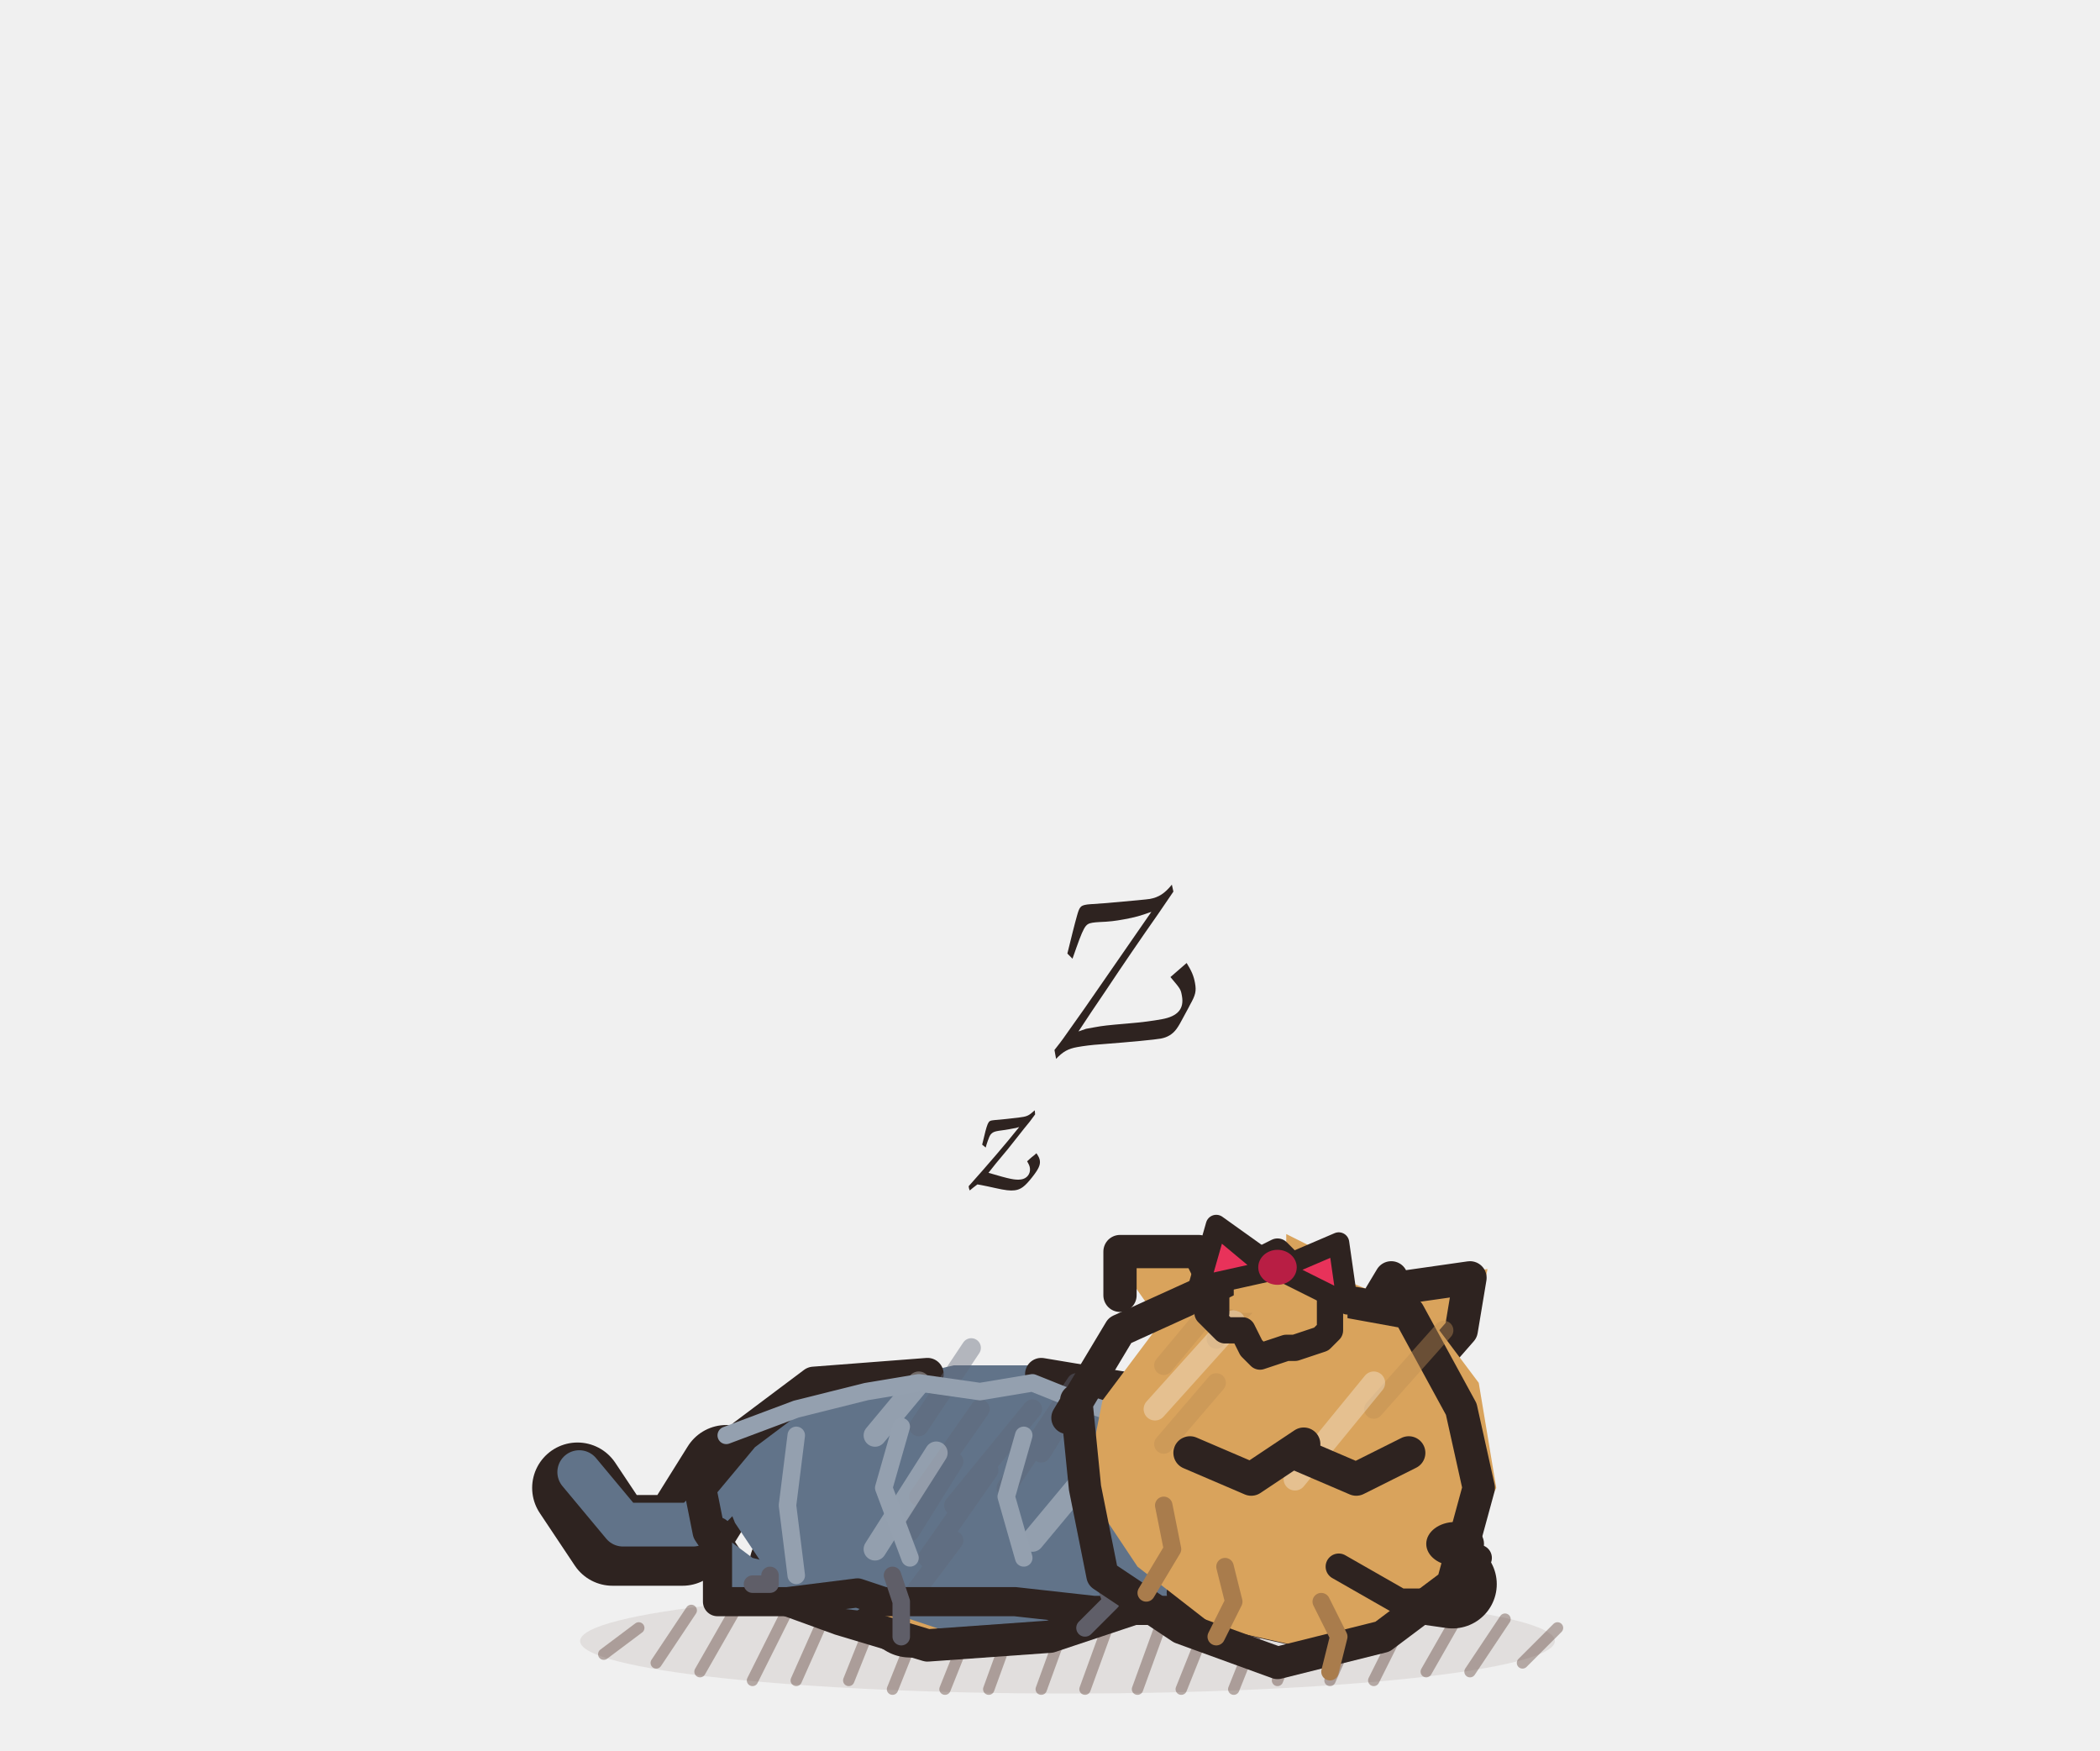
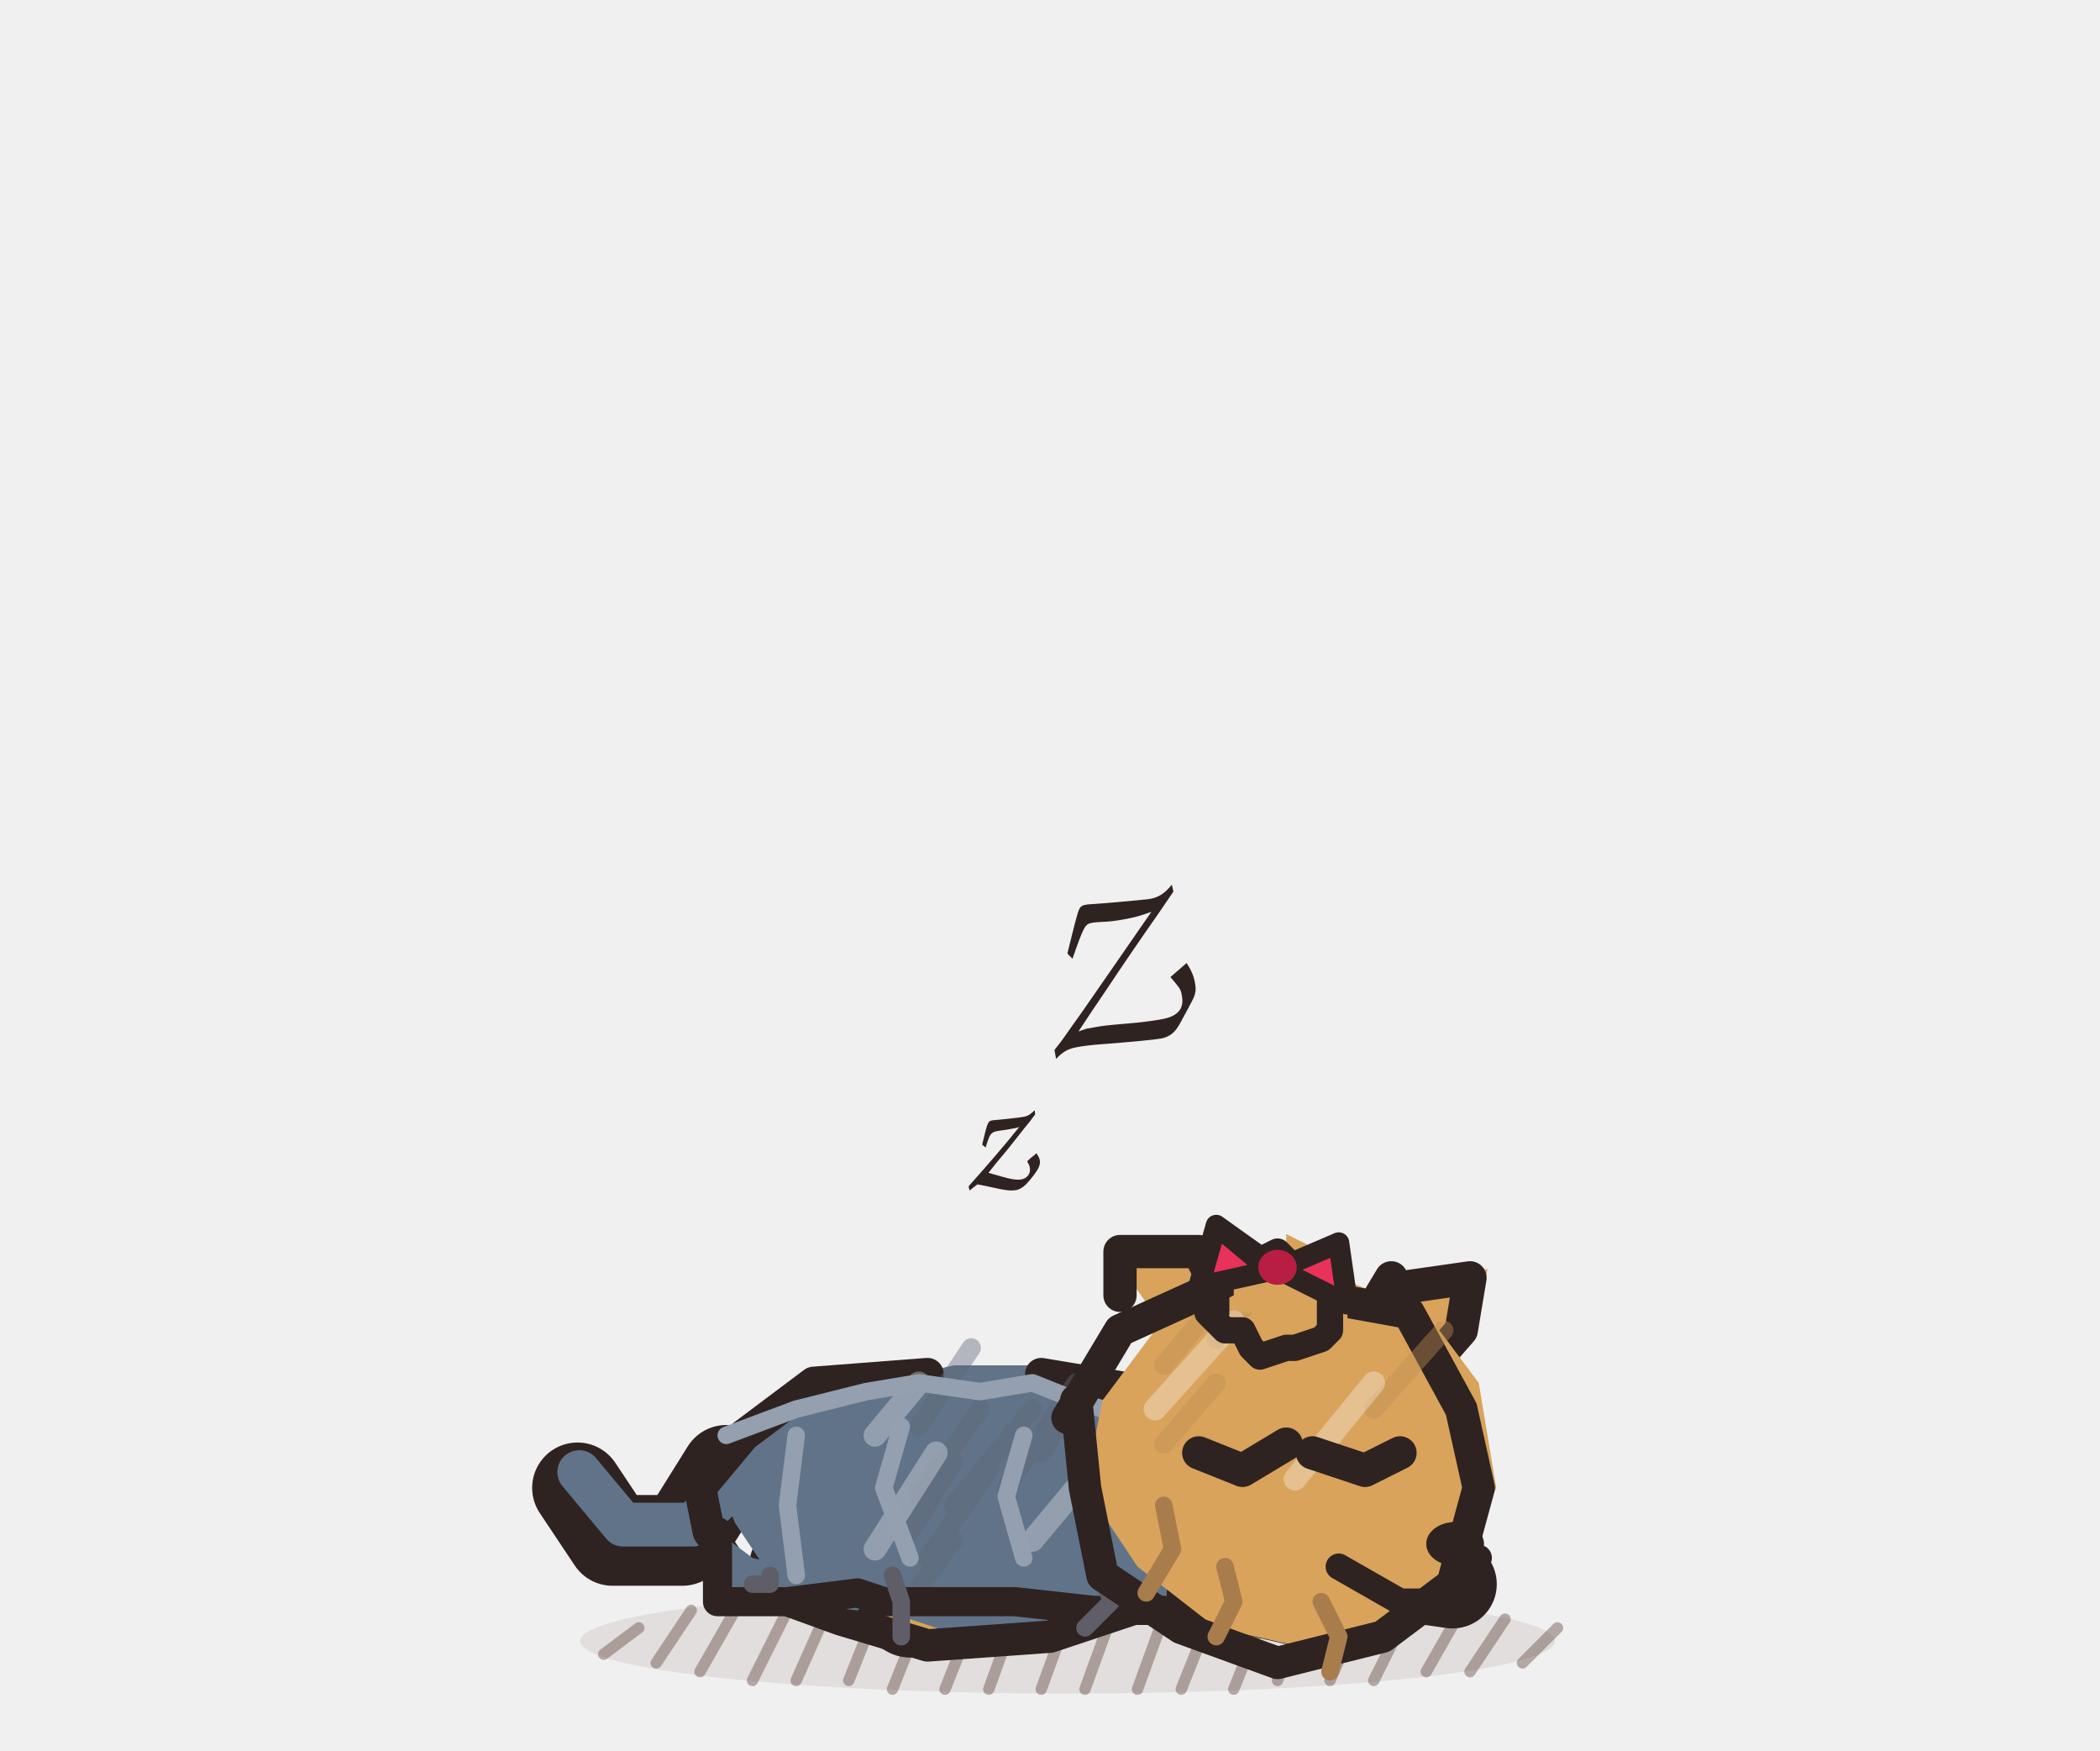
<svg xmlns="http://www.w3.org/2000/svg" width="240" height="200" class="pa-dog pa-pose-sleep" viewBox="0 0 240 200" role="img" aria-label="Toffee the Yorkshire Terrier, sleep">
  <g>
    <ellipse cx="122" cy="187.5" rx="55.7" ry="6" fill="#5B3D32" opacity="0.1" />
    <path d="M69 189l4 -3M75 190l4 -6M80 191l4 -7M86 192l4 -8M91 192l4 -9M97 192l4 -10M102 193l4 -10M108 193l4 -10M113 193l4 -11M119 193l4 -11M124 193l4 -11M130 193l4 -11M135 193l4 -10M141 193l4 -10M146 192l4 -10M152 192l4 -9M157 192l4 -8M163 191l4 -7M168 191l4 -6M174 190l4 -4" stroke="#5B3D32" stroke-width="1.3" stroke-linecap="round" opacity="0.4" fill="none" />
    <g class="pa-d-f0">
      <path d="M83 168L78 176L70 176L66 170" fill="none" stroke="#2E2320" stroke-width="10.365" stroke-linecap="round" stroke-linejoin="round" />
      <path d="M84 169L78 175L70 175L65 169" fill="none" stroke="#617389" stroke-width="5" stroke-linecap="round" stroke-linejoin="round" transform="translate(1.2 -0.8)" />
      <g class="pa-d-leg pa-d-leg-FH">
        <path d="M100 176L107 180L115 182" fill="none" stroke="#2E2320" stroke-width="10.117" stroke-linecap="round" stroke-linejoin="round" />
        <path d="M101 176L108 178L114 182" fill="none" stroke="#b68650" stroke-width="4.752" stroke-linecap="round" stroke-linejoin="round" transform="translate(1.2 -0.8)" />
      </g>
      <g class="pa-d-leg pa-d-leg-FF">
        <path d="M139 176L145 176L154 178L159 180L166 181" fill="none" stroke="#2E2320" stroke-width="10.117" stroke-linecap="round" stroke-linejoin="round" />
        <path d="M139 175L146 176L154 178L160 179L165 180" fill="none" stroke="#b68650" stroke-width="4.752" stroke-linecap="round" stroke-linejoin="round" transform="translate(1.2 -0.8)" />
      </g>
      <g class="pa-d-leg pa-d-leg-NH">
        <path d="M91 179L99 181L104 184" fill="none" stroke="#2E2320" stroke-width="10.765" stroke-linecap="round" stroke-linejoin="round" />
        <path d="M90 179L98 182L104 185" fill="none" stroke="#D9A35C" stroke-width="5.4" stroke-linecap="round" stroke-linejoin="round" transform="translate(1.2 -0.8)" />
      </g>
      <g class="pa-d-leg pa-d-leg-NF">
        <path d="M129 178L135 181L141 181L150 183" fill="none" stroke="#2E2320" stroke-width="10.765" stroke-linecap="round" stroke-linejoin="round" />
        <path d="M130 179L135 181L141 182L152 185" fill="none" stroke="#D9A35C" stroke-width="5.4" stroke-linecap="round" stroke-linejoin="round" transform="translate(1.2 -0.8)" />
      </g>
      <path d="M142 172L140 178L133 182L122 187L110 187L98 183L88 180L84 174L82 169L87 163L96 159L109 156L120 156L131 160L140 165Z" fill="#617389" />
      <path d="M119 157L131 159L138 165L142 171L138 180L132 183L120 187L106 188L96 185L85 181L81 175L80 170L85 164L93 158L106 157" fill="none" stroke="#2E2320" stroke-width="3.7" stroke-linecap="round" stroke-linejoin="round" />
      <path d="M104 175L109 167M119 166L124 158M115 170L123 158M109 172L118 161M106 178L113 168M103 184L109 176M105 163L111 154M105 171L112 161" stroke="#606776" stroke-width="2.2" stroke-linecap="round" opacity=".42" />
      <path d="M118 176L123 170M126 168L133 159M100 177L107 166M100 164L105 158" stroke="#fff" stroke-width="2.6" stroke-linecap="round" opacity=".32" />
      <path d="M82 175L86 178L90 179L96 181L103 182L109 183L117 183L123 183L131 181L134 177L138 176L137 182L135 183L130 183L125 182L117 183L112 183L101 182L98 184L89 183L88 182L83 184Z" fill="#617389" />
      <path d="M82 175L82 183L87 183L90 183L98 182L101 183L112 183L116 183L125 184L129 184L136 184L135 182L138 176" fill="none" stroke="#2E2320" stroke-width="3.33" stroke-linecap="round" stroke-linejoin="round" />
      <path d="M86 181L88 181L88 180" fill="none" stroke="#5f5e68" stroke-width="2" stroke-linecap="round" stroke-linejoin="round" />
      <path d="M103 187L103 183L102 180" fill="none" stroke="#5f5e68" stroke-width="2" stroke-linecap="round" stroke-linejoin="round" />
      <path d="M124 186L127 183L126 180" fill="none" stroke="#5f5e68" stroke-width="2" stroke-linecap="round" stroke-linejoin="round" />
      <path d="M83 164L91 161L99 159L105 158L112 159L118 158L123 160L129 162" fill="none" stroke="#94a0af" stroke-width="2" stroke-linecap="round" stroke-linejoin="round" />
      <path d="M91 164L90 172L91 180" fill="none" stroke="#94a0af" stroke-width="2" stroke-linecap="round" stroke-linejoin="round" />
      <path d="M103 163L101 170L104 178" fill="none" stroke="#94a0af" stroke-width="2" stroke-linecap="round" stroke-linejoin="round" />
      <path d="M117 164L115 171L117 178" fill="none" stroke="#94a0af" stroke-width="2" stroke-linecap="round" stroke-linejoin="round" />
      <path d="M136 156L129 146L131 142L139 143L142 147L140 156Z" fill="#D9A35C" />
      <path d="M128 148L128 143L137 143L140 149L137 157L133 156" fill="none" stroke="#2E2320" stroke-width="3.8" stroke-linecap="round" stroke-linejoin="round" />
      <path d="M162 146L170 145L169 150L162 159L159 158L158 150Z" fill="#D9A35C" />
      <path d="M161 147L168 146L167 152L160 160L157 160L156 151L159 146" fill="none" stroke="#2E2320" stroke-width="3.8" stroke-linecap="round" stroke-linejoin="round" />
      <path d="M171 170L167 178L159 185L148 188L139 186L130 179L124 170L126 160L132 152L142 147L153 146L163 150L169 158Z" fill="#D9A35C" />
      <path d="M122 162L128 152L139 147L150 148L161 150L167 161L169 170L166 181L158 187L146 190L135 186L126 180L124 170L123 160" fill="none" stroke="#2E2320" stroke-width="3.7" stroke-linecap="round" stroke-linejoin="round" />
      <path d="M133 165L139 158M139 153L147 144M133 156L138 150M157 161L165 152" stroke="#bd8d53" stroke-width="2.2" stroke-linecap="round" opacity=".42" />
      <path d="M132 161L141 151M148 169L157 158" stroke="#fff" stroke-width="2.6" stroke-linecap="round" opacity=".32" />
      <path d="M133 172L134 177L131 182" fill="none" stroke="#a97c4c" stroke-width="2" stroke-linecap="round" stroke-linejoin="round" />
      <path d="M140 179L141 183L139 187" fill="none" stroke="#a97c4c" stroke-width="2" stroke-linecap="round" stroke-linejoin="round" />
      <path d="M151 183L153 187L152 191" fill="none" stroke="#a97c4c" stroke-width="2" stroke-linecap="round" stroke-linejoin="round" />
      <path d="M154 148L154 150L154 151L151 151L150 152L147 153L146 153L146 152L145 150L142 150L139 149L141 148L141 147L140 145L140 144L142 144L145 143L147 142L147 141L149 142L151 143L152 144L153 146L154 147Z" fill="#D9A35C" />
      <path d="M142 152L140 152L138 150L139 150L139 148L139 147L140 145L141 145L143 145L144 144L146 143L147 144L149 146L151 146L152 148L152 149L152 150L152 152L151 153L151 153L148 154L147 154L144 155L143 154L142 152" fill="none" stroke="#2E2320" stroke-width="3" stroke-linecap="round" stroke-linejoin="round" />
      <path d="M146 145L138 140L138 147Z" fill="#E8325A" />
      <path d="M145 145L139 140L137 147L146 145L139 140" fill="none" stroke="#2E2320" stroke-width="2.4" stroke-linecap="round" stroke-linejoin="round" />
      <path d="M146 145L153 143L154 149Z" fill="#E8325A" />
      <path d="M146 145L153 142L154 149L146 145L153 142" fill="none" stroke="#2E2320" stroke-width="2.4" stroke-linecap="round" stroke-linejoin="round" />
      <ellipse cx="146" cy="144.8" rx="2.2" ry="2" fill="#B81E44" />
-       <path d="M136 166L143 169L149 165" fill="none" stroke="#2E2320" stroke-width="3.8" stroke-linecap="round" stroke-linejoin="round" />
-       <path d="M148 166L155 169L161 166" fill="none" stroke="#2E2320" stroke-width="3.8" stroke-linecap="round" stroke-linejoin="round" />
+       <path d="M137 166L142 168L147 165" fill="none" stroke="#2E2320" stroke-width="3.8" stroke-linecap="round" stroke-linejoin="round" />
+       <path d="M150 166L156 168L160 166" fill="none" stroke="#2E2320" stroke-width="3.8" stroke-linecap="round" stroke-linejoin="round" />
      <ellipse cx="166.3" cy="176.4" rx="3.3" ry="2.5" fill="#2E2320" />
      <path d="M153 179L160 183L165 183L169 178" fill="none" stroke="#2E2320" stroke-width="3" stroke-linecap="round" stroke-linejoin="round" />
      <text x="109.9" y="136.5" transform="rotate(-7.2 109.9 136.5)" font-family="'Gloria Hallelujah',cursive" font-size="20" fill="#2E2320">z</text>
      <text x="118.9" y="120.8" transform="rotate(-10.3 118.9 120.8)" font-family="'Gloria Hallelujah',cursive" font-size="28" fill="#2E2320">Z</text>
    </g>
  </g>
</svg>
